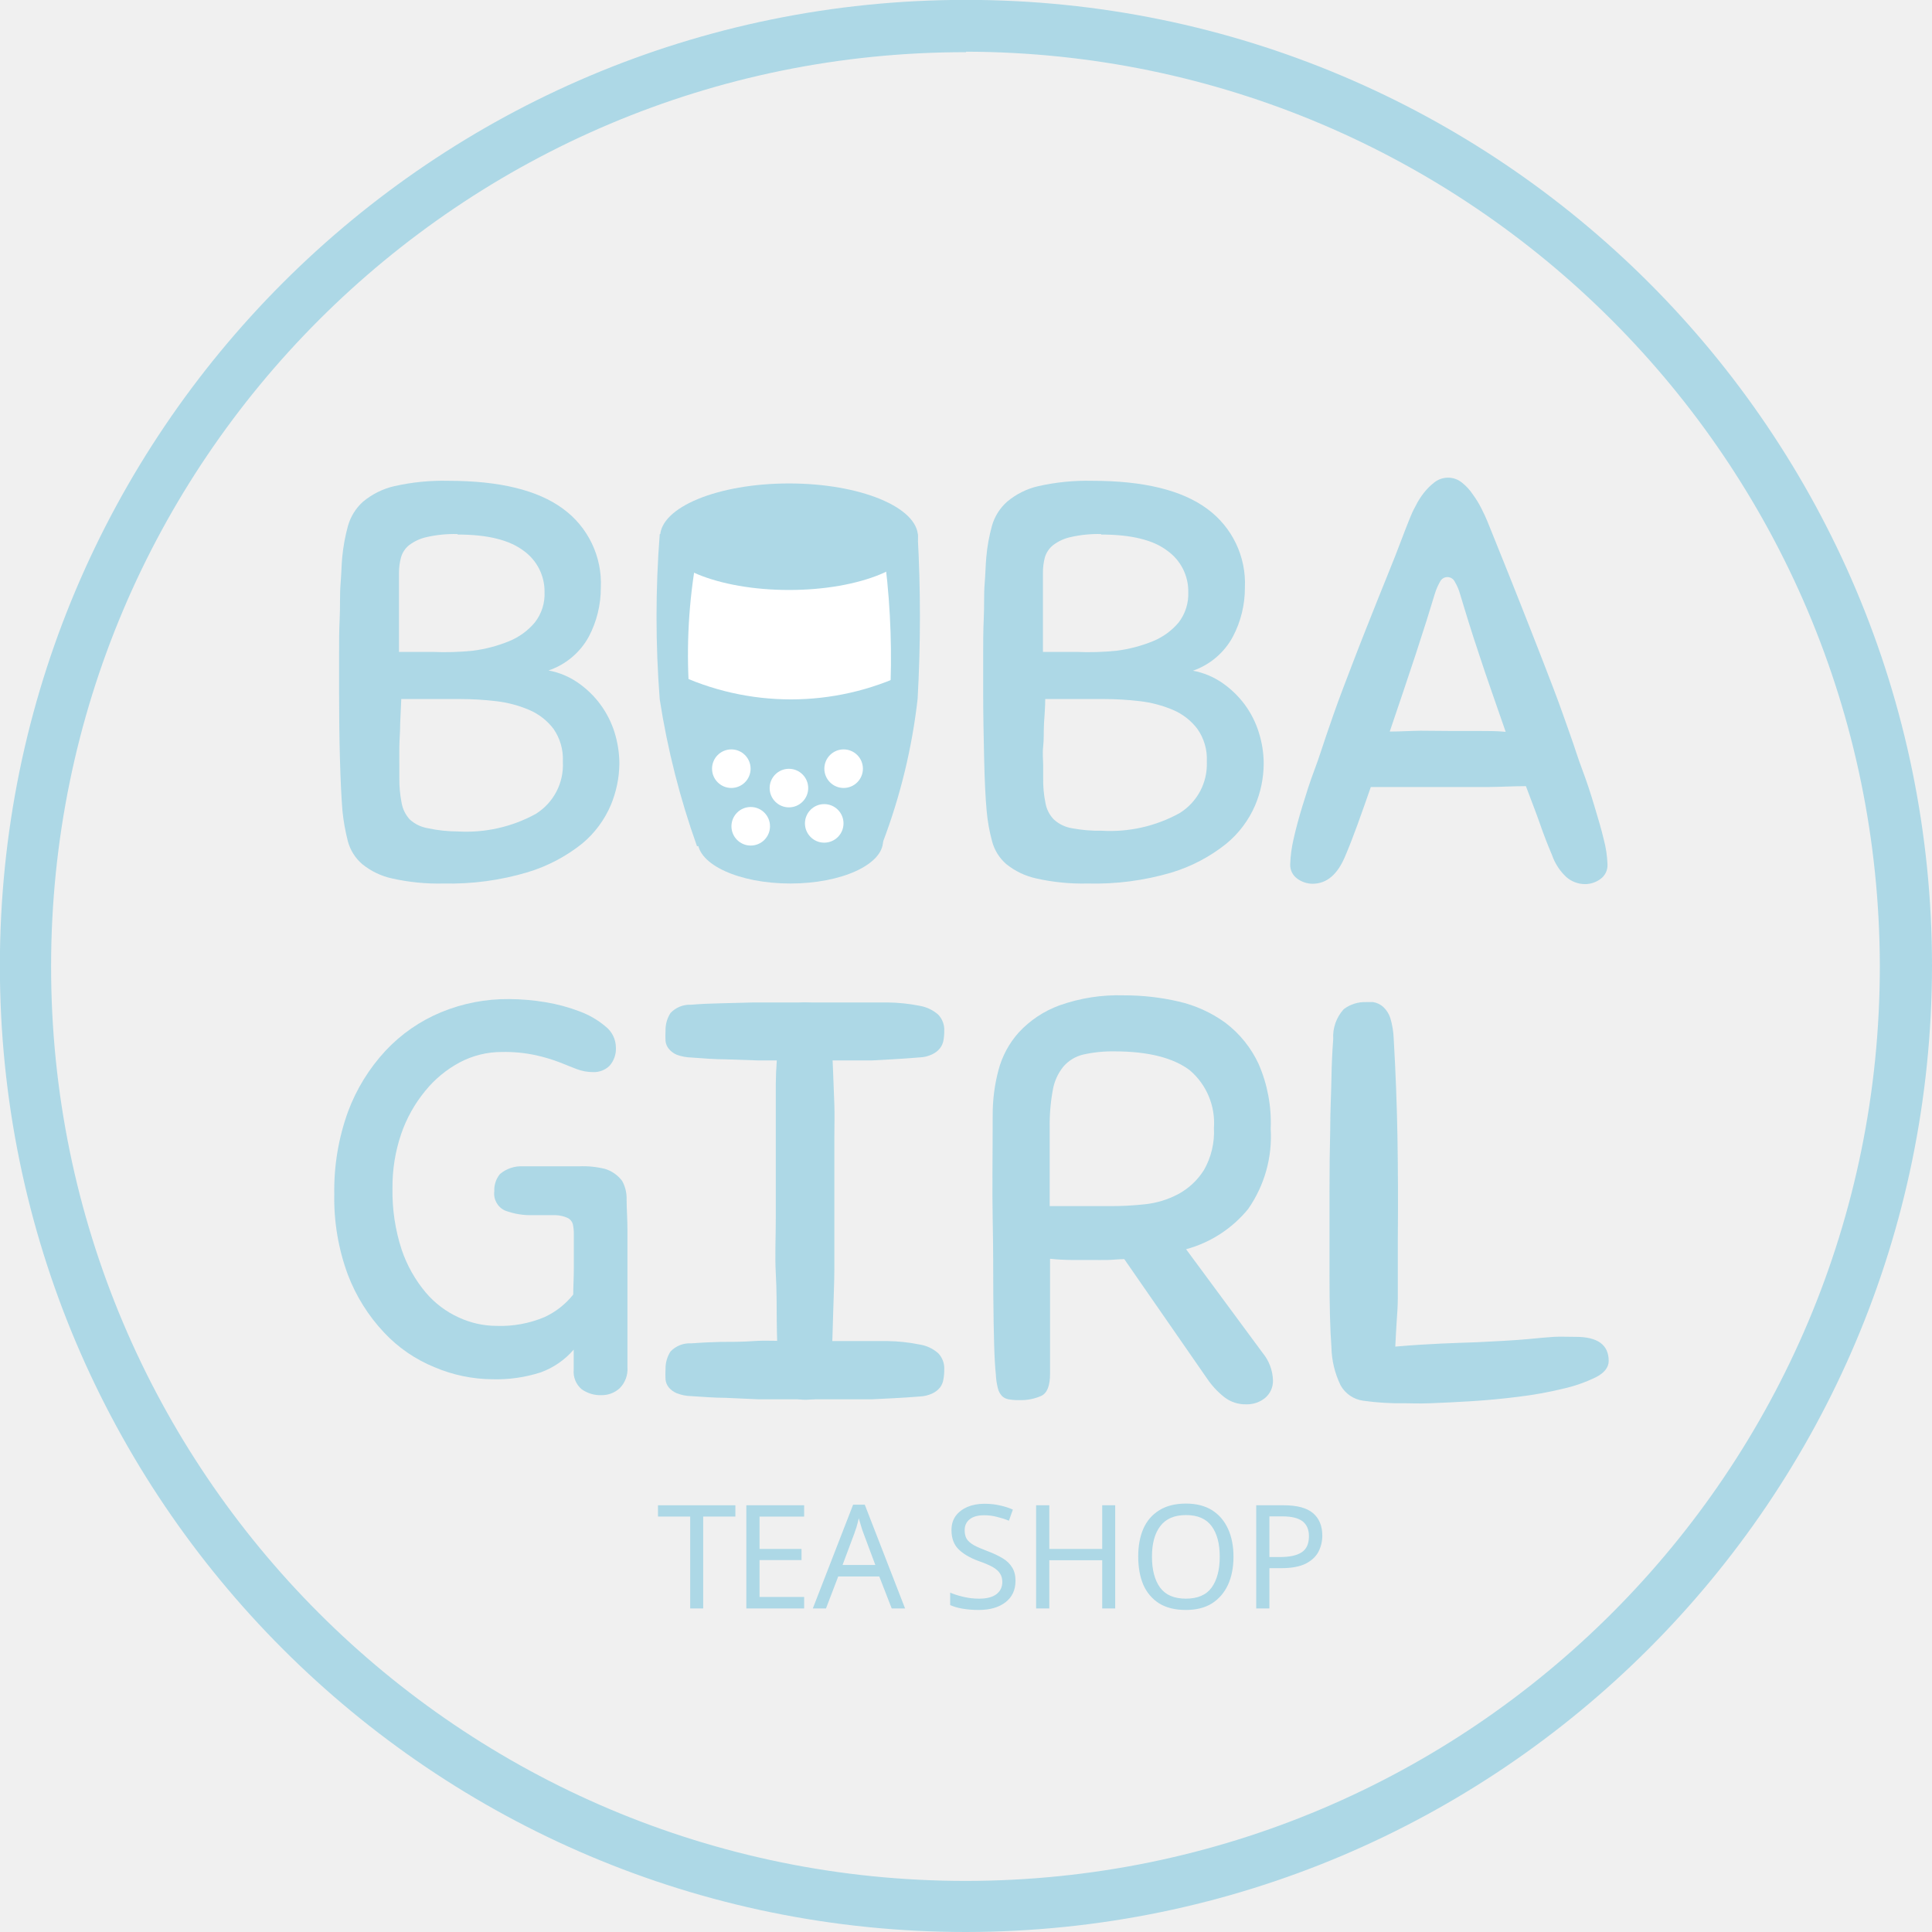
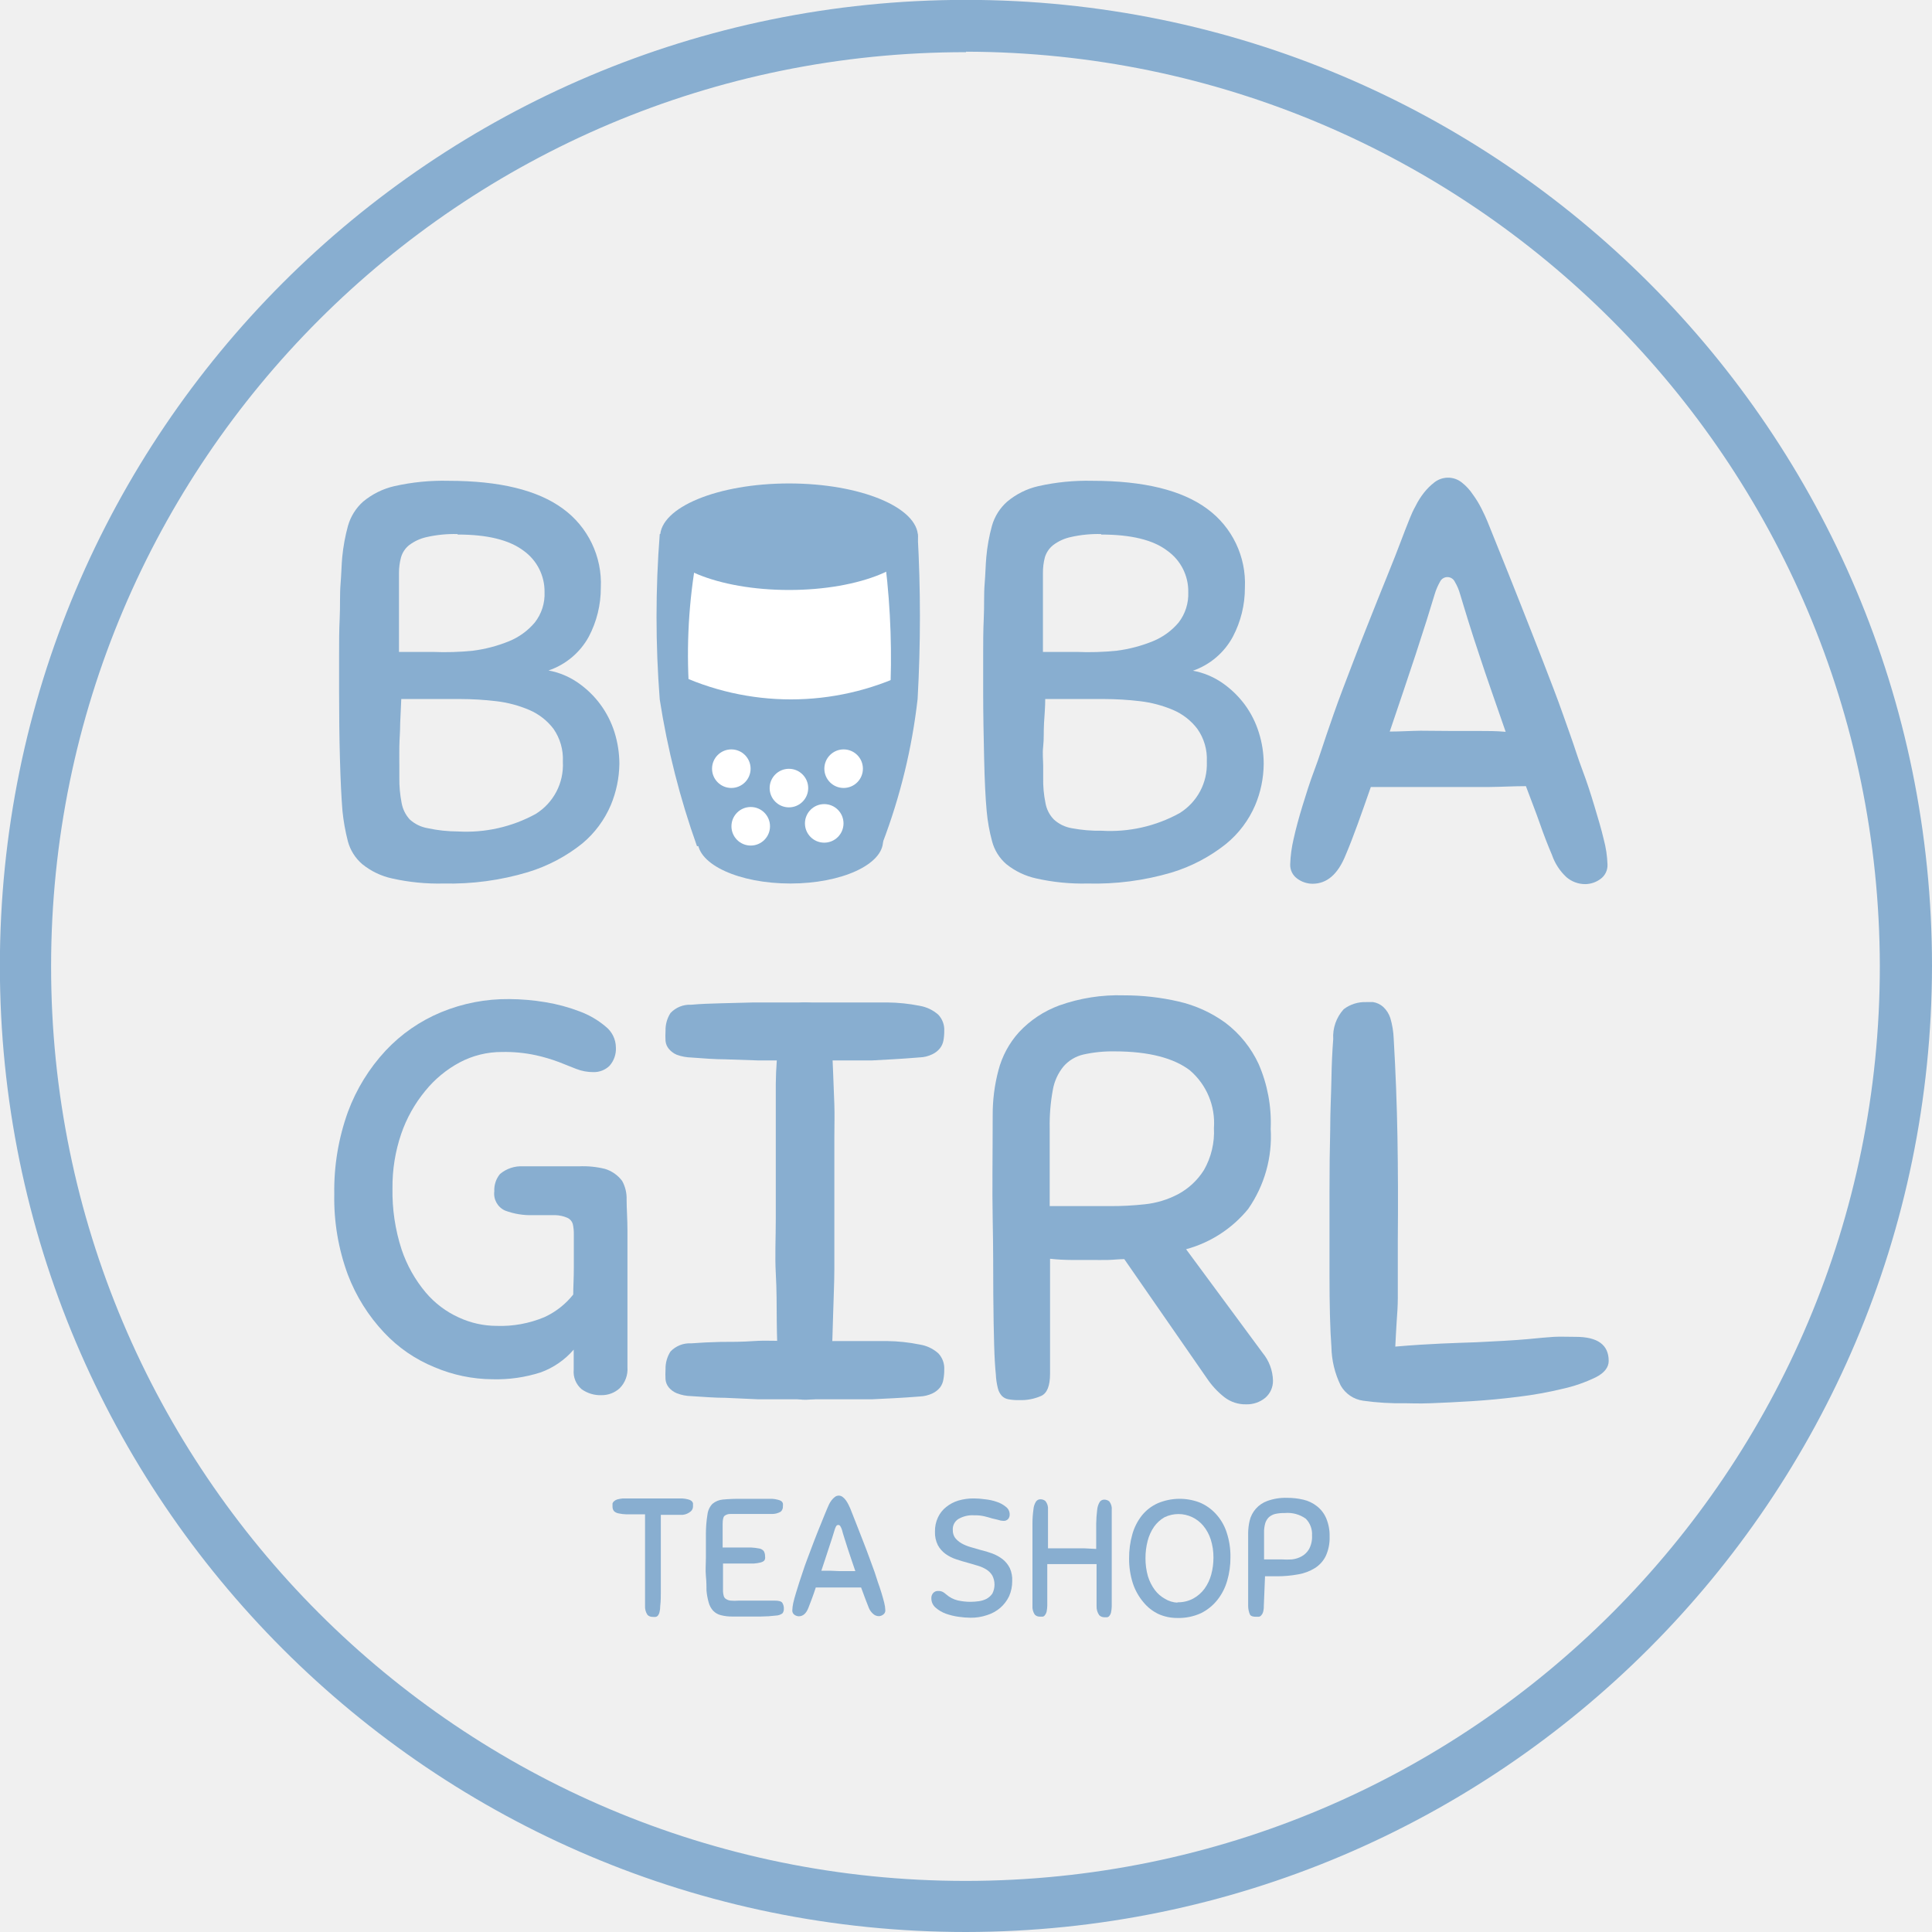
<svg xmlns="http://www.w3.org/2000/svg" viewBox="0 0 160.33 160.33">
  <defs>
-     <style>.cls-1,.cls-3{fill:#add8e6;}.cls-2{fill:#fff;}.cls-3{font-size:12px;font-family:Sniglet-Regular, Sniglet;letter-spacing:-0.02em;}.cls-4{letter-spacing:0em;}</style>
+     <style>.cls-1{fill:#88aed0;}.cls-2{fill:#fff;}</style>
  </defs>
  <g id="Layer_2" data-name="Layer 2">
    <g id="Layer_1-2" data-name="Layer 1">
      <path class="cls-1" d="M36.81,73.32a17.56,17.56,0,0,1-4.27-.42,5.92,5.92,0,0,1-2.48-1.19,3.78,3.78,0,0,1-1.19-1.89,16.78,16.78,0,0,1-.45-2.52c-.09-1.09-.16-2.53-.21-4.33s-.07-3.65-.07-5.58c0-.93,0-1.92,0-3s0-2.07.05-3.08,0-2,.07-2.83.08-1.61.14-2.24a15.4,15.4,0,0,1,.48-2.61,4.26,4.26,0,0,1,1.25-2,6.26,6.26,0,0,1,2.61-1.29,18.43,18.43,0,0,1,4.47-.44c4.24,0,7.4.77,9.5,2.31a7.66,7.66,0,0,1,3.15,6.56,8.67,8.67,0,0,1-1,4.07,6,6,0,0,1-3.34,2.8,6.28,6.28,0,0,1,2.42,1,7.85,7.85,0,0,1,3.06,4.14,8.9,8.9,0,0,1,.4,2.59,9.21,9.21,0,0,1-.71,3.44A8.47,8.47,0,0,1,48.32,70a13.52,13.52,0,0,1-4.52,2.38A22.58,22.58,0,0,1,36.81,73.32Zm1.14-29a10.33,10.33,0,0,0-2.54.25,3.73,3.73,0,0,0-1.47.68,2,2,0,0,0-.66,1,4.94,4.94,0,0,0-.17,1.31v6.54c.44,0,.91,0,1.4,0h1.4A22.94,22.94,0,0,0,39.25,54a11.88,11.88,0,0,0,3-.79,5.5,5.5,0,0,0,2.13-1.55,3.81,3.81,0,0,0,.81-2.52,4.15,4.15,0,0,0-1.73-3.43Q41.68,44.36,38,44.36Zm8.76,18.87a4.38,4.38,0,0,0-.78-2.71,5,5,0,0,0-2-1.56,9.92,9.92,0,0,0-2.74-.73,25.66,25.66,0,0,0-3-.18H35.67c-.85,0-1.64,0-2.37,0l-.09,2c0,.69-.06,1.33-.07,1.94s0,1.14,0,1.59v1a10.17,10.17,0,0,0,.19,2.1A2.74,2.74,0,0,0,34,68a2.94,2.94,0,0,0,1.5.73A12,12,0,0,0,38,69a12,12,0,0,0,6.45-1.45A4.78,4.78,0,0,0,46.71,63.23Z" />
      <path class="cls-1" d="M90.24,73.32A17.47,17.47,0,0,1,86,72.9a6,6,0,0,1-2.49-1.19,3.77,3.77,0,0,1-1.18-1.89,14.58,14.58,0,0,1-.45-2.52c-.1-1.09-.17-2.53-.21-4.33s-.08-3.65-.08-5.58q0-1.39,0-3c0-1,0-2.07.05-3.08s0-2,.07-2.83.08-1.61.14-2.24a14.5,14.5,0,0,1,.47-2.61,4.2,4.2,0,0,1,1.26-2,6.15,6.15,0,0,1,2.6-1.29,18.52,18.52,0,0,1,4.48-.44q6.35,0,9.5,2.31a7.66,7.66,0,0,1,3.15,6.56,8.67,8.67,0,0,1-1,4.07A6,6,0,0,1,99,55.66a6.34,6.34,0,0,1,2.42,1,8,8,0,0,1,1.87,1.8,7.81,7.81,0,0,1,1.18,2.34,8.58,8.58,0,0,1,.4,2.59,9,9,0,0,1-.71,3.44,8.44,8.44,0,0,1-2.41,3.2,13.58,13.58,0,0,1-4.53,2.38A22.58,22.58,0,0,1,90.24,73.32Zm1.14-29a10.24,10.24,0,0,0-2.53.25,3.73,3.73,0,0,0-1.47.68,2.08,2.08,0,0,0-.67,1,5,5,0,0,0-.16,1.31v6.54c.44,0,.91,0,1.4,0h1.39A22.94,22.94,0,0,0,92.68,54a12,12,0,0,0,3-.79,5.5,5.5,0,0,0,2.13-1.55,3.86,3.86,0,0,0,.8-2.52,4.12,4.12,0,0,0-1.73-3.43Q95.13,44.36,91.38,44.36Zm8.77,18.87a4.32,4.32,0,0,0-.79-2.71,5,5,0,0,0-2-1.56,10,10,0,0,0-2.75-.73,25.66,25.66,0,0,0-3-.18H89.11c-.86,0-1.65,0-2.37,0,0,.66-.06,1.33-.1,2s0,1.33-.07,1.94,0,1.14,0,1.59v1a9.52,9.52,0,0,0,.19,2.1A2.59,2.59,0,0,0,87.45,68a2.91,2.91,0,0,0,1.49.73,12.16,12.16,0,0,0,2.49.21,11.93,11.93,0,0,0,6.44-1.45A4.77,4.77,0,0,0,100.15,63.23Z" />
      <path class="cls-1" d="M128.79,70.94c-.32-.75-.66-1.61-1-2.59s-.75-2-1.16-3.11c-1,0-2,.06-3,.07s-2.1,0-3.17,0h-3.7c-1.1,0-2.11,0-3,0-.38,1.09-.74,2.12-1.09,3.08s-.68,1.82-1,2.57c-.64,1.59-1.55,2.38-2.75,2.38a2.16,2.16,0,0,1-1.26-.42,1.4,1.4,0,0,1-.59-1.21,10.78,10.78,0,0,1,.28-2.08c.19-.86.44-1.78.74-2.76s.62-2,1-3,.68-2,1-2.92.77-2.27,1.36-3.81,1.2-3.16,1.87-4.84,1.32-3.34,2-5S116.5,44.22,117,43c.12-.31.28-.66.47-1a6.33,6.33,0,0,1,.69-1.1,5,5,0,0,1,.9-.89,1.85,1.85,0,0,1,1.11-.37,1.82,1.82,0,0,1,1.14.4,4.21,4.21,0,0,1,.92,1,8.19,8.19,0,0,1,.71,1.16c.21.41.37.77.5,1.08l1.73,4.3c.65,1.62,1.29,3.25,1.94,4.9s1.26,3.23,1.83,4.72,1,2.76,1.37,3.79.61,1.86,1,2.89.7,2,1,3,.58,1.92.78,2.78a9.15,9.15,0,0,1,.31,2.08,1.4,1.4,0,0,1-.59,1.21,2.16,2.16,0,0,1-1.26.42,2.38,2.38,0,0,1-1.56-.58A4.52,4.52,0,0,1,128.79,70.94ZM120.4,60.66c.76,0,1.52,0,2.27,0s1.52,0,2.28.07l-1.14-3.28c-.38-1.08-.73-2.13-1.06-3.13s-.64-1.92-.9-2.78-.5-1.61-.69-2.26a4.14,4.14,0,0,0-.43-1,.68.68,0,0,0-1.23,0,4.86,4.86,0,0,0-.43,1c-.38,1.27-.9,2.93-1.58,5s-1.4,4.18-2.16,6.43c.85,0,1.71-.06,2.56-.07Z" />
      <path class="cls-1" d="M42.27,82.91a18.79,18.79,0,0,1,3,.26,14.45,14.45,0,0,1,2.85.77,7.19,7.19,0,0,1,2.14,1.25,2.23,2.23,0,0,1,.85,1.72,2.12,2.12,0,0,1-.53,1.54,1.85,1.85,0,0,1-1.34.52,3.84,3.84,0,0,1-1.41-.26l-1.44-.57a14,14,0,0,0-1.92-.57,12.19,12.19,0,0,0-2.81-.27,7.43,7.43,0,0,0-3.5.86,9.36,9.36,0,0,0-2.87,2.37,11.45,11.45,0,0,0-2,3.58,13.59,13.59,0,0,0-.72,4.49,15.56,15.56,0,0,0,.76,5.1,11,11,0,0,0,2,3.56,7.81,7.81,0,0,0,2.76,2.08,7.5,7.5,0,0,0,3.1.69,9.4,9.4,0,0,0,4-.73,6.53,6.53,0,0,0,2.38-1.87c0-.61.05-1.35.05-2.2v-2.76a3.65,3.65,0,0,0-.09-.91.81.81,0,0,0-.45-.5,2.74,2.74,0,0,0-1-.22c-.46,0-1.08,0-1.85,0a6,6,0,0,1-2.32-.38,1.54,1.54,0,0,1-.89-1.6,2.09,2.09,0,0,1,.47-1.43,2.72,2.72,0,0,1,1.93-.64c.18,0,.47,0,.87,0l1.3,0h2.43A7.61,7.61,0,0,1,50.2,97,2.8,2.8,0,0,1,51.63,98,3,3,0,0,1,52,99.56c0,.74.07,1.59.07,2.55v11.34a2.24,2.24,0,0,1-.65,1.76,2.19,2.19,0,0,1-1.49.57,2.66,2.66,0,0,1-1.67-.5,1.89,1.89,0,0,1-.65-1.61V112a6.58,6.58,0,0,1-2.74,1.89,12,12,0,0,1-4,.57,12.49,12.49,0,0,1-4.81-1,11.83,11.83,0,0,1-4.19-2.88,14.55,14.55,0,0,1-3-4.79,18.29,18.29,0,0,1-1.13-6.7,19.22,19.22,0,0,1,1.13-6.81A15.23,15.23,0,0,1,32,87.19,13.25,13.25,0,0,1,36.61,84,14.39,14.39,0,0,1,42.27,82.91Z" />
      <path class="cls-1" d="M64.57,113.09c-.06-1.12-.1-2.29-.11-3.51s0-2.52-.08-3.92,0-2.92,0-4.55V95.62c0-2.22,0-4.11,0-5.68a30.43,30.43,0,0,1,.29-3.86,5.41,5.41,0,0,1,.73-2.19,1.56,1.56,0,0,1,1.35-.7,3.47,3.47,0,0,1,.81.09,1.34,1.34,0,0,1,.66.4,2.54,2.54,0,0,1,.5.89A5.28,5.28,0,0,1,69,86.08c.06,1.13.11,2.12.14,3s.07,1.74.1,2.6,0,1.74,0,2.66v7.13c0,1.27,0,2.53,0,3.78s-.07,2.51-.1,3.78-.08,2.62-.14,4a6.8,6.8,0,0,1-.24,1.73,2.5,2.5,0,0,1-.47.94,1.14,1.14,0,0,1-.66.39,4.54,4.54,0,0,1-.86.07,2.05,2.05,0,0,1-1.47-.58A3.87,3.87,0,0,1,64.57,113.09Z" />
      <path class="cls-1" d="M57.35,83.38c.78-.07,1.6-.1,2.46-.12l2.75-.07c1,0,2.06,0,3.2,0h3.86c1.55,0,2.88,0,4,0a14.48,14.48,0,0,1,2.71.28,3.12,3.12,0,0,1,1.54.74,1.82,1.82,0,0,1,.49,1.35,4.11,4.11,0,0,1-.07.8A1.48,1.48,0,0,1,78,87a1.79,1.79,0,0,1-.63.49,2.58,2.58,0,0,1-1.06.26c-.79.07-1.49.11-2.11.15L72.39,88c-.6,0-1.22,0-1.87,0h-5c-.9,0-1.79,0-2.66,0l-2.66-.09c-.9,0-1.84-.08-2.82-.15a3.82,3.82,0,0,1-1.22-.23,1.75,1.75,0,0,1-.65-.48,1.22,1.22,0,0,1-.28-.66,7.21,7.21,0,0,1,0-.85,2.61,2.61,0,0,1,.41-1.47A2.19,2.19,0,0,1,57.35,83.38Z" />
      <path class="cls-1" d="M57.35,111.48q1.17-.09,2.46-.12c.85,0,1.77,0,2.75-.07s2.06,0,3.2,0h3.86c1.55,0,2.88,0,4,0a14.38,14.38,0,0,1,2.71.29,3,3,0,0,1,1.54.73,1.82,1.82,0,0,1,.49,1.35,4.21,4.21,0,0,1-.07.81,1.49,1.49,0,0,1-.27.66,1.81,1.81,0,0,1-.63.5,2.75,2.75,0,0,1-1.06.26c-.79.06-1.49.11-2.11.14l-1.82.09c-.6,0-1.22,0-1.87,0h-5c-.9,0-1.79,0-2.66,0L60.2,116c-.9,0-1.84-.08-2.82-.14a3.54,3.54,0,0,1-1.22-.24,1.73,1.73,0,0,1-.65-.47,1.22,1.22,0,0,1-.28-.67,7.08,7.08,0,0,1,0-.85,2.61,2.61,0,0,1,.41-1.47A2.19,2.19,0,0,1,57.35,111.48Z" />
      <path class="cls-1" d="M93.3,104.49c-.44,0-.89.06-1.35.07s-.92,0-1.4,0H88.94a17.1,17.1,0,0,1-1.8-.1V114c0,1-.24,1.61-.73,1.84a4.15,4.15,0,0,1-1.83.35,4.3,4.3,0,0,1-.9-.07,1,1,0,0,1-.54-.28,1.44,1.44,0,0,1-.33-.63,5.66,5.66,0,0,1-.17-1.17c-.06-.56-.11-1.37-.14-2.45s-.06-2.47-.07-4.18,0-3.79-.05-6.24,0-5.32,0-8.62a14.35,14.35,0,0,1,.47-3.71,7.58,7.58,0,0,1,1.71-3.18,8.65,8.65,0,0,1,3.34-2.22,14.61,14.61,0,0,1,5.37-.84,20,20,0,0,1,4.53.51,10.66,10.66,0,0,1,3.91,1.78,9.08,9.08,0,0,1,2.74,3.41,12.18,12.18,0,0,1,1,5.37,10.52,10.52,0,0,1-1.87,6.66,10.06,10.06,0,0,1-5.15,3.34l6.35,8.6a3.76,3.76,0,0,1,.86,2.29A1.84,1.84,0,0,1,105,116a2.39,2.39,0,0,1-1.59.54,2.84,2.84,0,0,1-1.8-.59,6.73,6.73,0,0,1-1.42-1.52Zm7.44-10.88a5.75,5.75,0,0,0-2-4.79c-1.31-1-3.38-1.57-6.23-1.57a11.1,11.1,0,0,0-2.6.26,3.1,3.1,0,0,0-1.66,1,4.21,4.21,0,0,0-.88,1.94,15.93,15.93,0,0,0-.26,3.15v3.18c0,1.21,0,2.32,0,3.31.73,0,1.54,0,2.44,0h2.53A25.53,25.53,0,0,0,95,99.94a7.64,7.64,0,0,0,2.77-.84,5.75,5.75,0,0,0,2.14-2A6.36,6.36,0,0,0,100.74,93.61Z" />
      <path class="cls-1" d="M116,102.88v2.64c0,.76,0,1.49,0,2.17s-.05,1.37-.1,2.06-.06,1.16-.11,2c2.85-.25,5.08-.3,6.7-.36,1.36-.06,3.36-.17,4.29-.26s1.65-.16,2.17-.19,1.12,0,1.82,0q2.73,0,2.73,2c0,.53-.36,1-1.08,1.36a12.5,12.5,0,0,1-2.73.95,32.25,32.25,0,0,1-3.66.66c-1.34.17-2.64.29-3.9.37s-2.39.13-3.4.17-1.73,0-2.14,0a21.93,21.93,0,0,1-3.47-.21,2.54,2.54,0,0,1-1.86-1.26,7.58,7.58,0,0,1-.77-3.2c-.11-1.43-.16-3.46-.16-6.07V99q0-2.94.06-5.28c0-1.56.08-2.94.1-4.16s.07-2.32.15-3.32a3.37,3.37,0,0,1,.87-2.49,2.9,2.9,0,0,1,1.86-.59c.41,0,.27,0,.58,0a1.64,1.64,0,0,1,.84.4,2.2,2.2,0,0,1,.59.93,7,7,0,0,1,.28,1.73q.24,4.11.31,8.13T116,102.88Z" />
      <ellipse class="cls-1" cx="65.59" cy="69.8" rx="7.69" ry="3.52" />
      <path class="cls-1" d="M73.25,69.93A49.11,49.11,0,0,0,76.15,58a122.43,122.43,0,0,0,0-13.68H54.75a88.48,88.48,0,0,0,0,13.73,66.63,66.63,0,0,0,3.09,12.17Z" />
      <path class="cls-2" d="M71.26,67.87A26.77,26.77,0,0,0,73.85,58a64.85,64.85,0,0,0-.37-11.11H57.7A45.58,45.58,0,0,0,57.24,58a35.51,35.51,0,0,0,2.68,10Z" />
      <ellipse class="cls-1" cx="65.48" cy="44.54" rx="10.7" ry="4.42" />
      <ellipse class="cls-1" cx="65.56" cy="67.65" rx="5.7" ry="2.3" />
      <path class="cls-1" d="M56,55.83l2.52,13.48,6.34,2.36,7-1.72L75.3,55.83a22.24,22.24,0,0,1-19.33,0Z" />
      <circle class="cls-2" cx="62.3" cy="68.57" r="1.6" />
      <circle class="cls-2" cx="65.47" cy="65.4" r="1.6" />
      <circle class="cls-2" cx="68.4" cy="68.33" r="1.6" />
      <circle class="cls-2" cx="70.01" cy="63.79" r="1.6" />
      <circle class="cls-2" cx="60.69" cy="63.79" r="1.6" />
-       <text class="cls-3" transform="translate(54.48 133.48)">T<tspan class="cls-4" x="6.3" y="0">EA SHOP</tspan>
-       </text>
+       <path class="cls-1" d="M56.66,125.71l-.82,0-1,0c0,.25,0,.48,0,.7l0,.66c0,.22,0,.45,0,.69s0,.51,0,.81v1.19c0,.39,0,.77,0,1.15s0,.77,0,1.16,0,.79-.05,1.21a2.09,2.09,0,0,1-.06.51.66.66,0,0,1-.13.28.31.31,0,0,1-.19.11,1,1,0,0,1-.25,0,.57.57,0,0,1-.43-.17,1.21,1.21,0,0,1-.2-.74c0-.33,0-.68,0-1.05s0-.77,0-1.19,0-.89,0-1.38v-1.65c0-.5,0-1,0-1.33s0-.7,0-1H52a3.5,3.5,0,0,1-.67-.08.72.72,0,0,1-.39-.2.62.62,0,0,1-.11-.39,1.64,1.64,0,0,1,0-.23.38.38,0,0,1,.13-.19.68.68,0,0,1,.27-.15,2.88,2.88,0,0,1,.45-.08l.47,0,.42,0,.43,0h.51l1.54,0c.49,0,1,0,1.55,0a2.48,2.48,0,0,1,.51.08.66.66,0,0,1,.28.13.39.39,0,0,1,.12.19,2,2,0,0,1,0,.25.54.54,0,0,1-.18.42A1.22,1.22,0,0,1,56.66,125.71Z" />
+       <path class="cls-1" d="M58.63,132c0-.3,0-.7-.05-1.21s0-1,0-1.56v-.95c0-.33,0-.66,0-1a10.15,10.15,0,0,1,.13-1.6,1.54,1.54,0,0,1,.41-.88,1.58,1.58,0,0,1,.88-.36,15,15,0,0,1,1.51-.06h1l.84,0,.72,0a2.37,2.37,0,0,1,.49.08.79.79,0,0,1,.29.12.36.36,0,0,1,.12.18.85.85,0,0,1,0,.23.55.55,0,0,1-.18.46,1.41,1.41,0,0,1-.73.19c-.19,0-.46,0-.81,0H60.63a.75.75,0,0,0-.51.16c-.1.09-.15.32-.15.68,0,.08,0,.29,0,.6s0,.77,0,1.34h1.15l1.19,0a5,5,0,0,1,.73.09.61.61,0,0,1,.35.22.83.83,0,0,1,.1.41.73.73,0,0,1,0,.22.34.34,0,0,1-.11.19.81.81,0,0,1-.28.12,3.44,3.44,0,0,1-.51.08l-.76,0H60V131c0,.21,0,.4,0,.6s0,.35,0,.47a1.68,1.68,0,0,0,.06.37.42.42,0,0,0,.18.25.89.89,0,0,0,.39.14,4.2,4.2,0,0,0,.68,0h3c.32,0,.53.06.61.18a.86.86,0,0,1,.13.49.61.61,0,0,1-.11.38.94.94,0,0,1-.54.19,10.85,10.85,0,0,1-1.26.08H60.83a3.69,3.69,0,0,1-1-.11,1.34,1.34,0,0,1-.65-.37,1.64,1.64,0,0,1-.37-.69A5.2,5.2,0,0,1,58.63,132Z" />
+       <path class="cls-1" d="M72.1,133.43c-.09-.22-.19-.48-.3-.77l-.34-.92-.87,0h-2l-.89,0c-.11.33-.21.63-.32.92s-.2.54-.29.76c-.18.47-.45.71-.8.71a.66.66,0,0,1-.37-.13.42.42,0,0,1-.17-.36,3.49,3.49,0,0,1,.08-.62c.06-.25.13-.52.22-.81s.18-.59.28-.9l.29-.87c.09-.3.23-.67.4-1.13s.35-.94.54-1.43.39-1,.59-1.48.36-.91.52-1.27l.14-.31a2.14,2.14,0,0,1,.2-.32,1.38,1.38,0,0,1,.27-.27.52.52,0,0,1,.65,0,1.2,1.2,0,0,1,.27.28,2.5,2.5,0,0,1,.21.35l.15.32c.14.37.31.79.5,1.27l.57,1.46c.19.49.37.95.53,1.4s.3.82.41,1.12.17.55.28.86.21.6.3.9.17.57.23.82a2.87,2.87,0,0,1,.09.62.4.4,0,0,1-.18.36.61.61,0,0,1-.36.13.69.69,0,0,1-.46-.18A1.3,1.3,0,0,1,72.1,133.43Zm-2.45-3.05h.66l.67,0-.34-1-.31-.93c-.1-.3-.18-.57-.26-.82s-.15-.48-.2-.68a1.32,1.32,0,0,0-.13-.29.2.2,0,0,0-.18-.11.21.21,0,0,0-.18.12,1.44,1.44,0,0,0-.12.3c-.11.38-.27.87-.47,1.47s-.4,1.24-.63,1.91l.75,0Z" />
+       <path class="cls-1" d="M80.84,124.35a6.2,6.2,0,0,1,.9.07,4.24,4.24,0,0,1,1,.22,2.29,2.29,0,0,1,.74.41.78.78,0,0,1,.31.63.55.55,0,0,1-.13.38.48.48,0,0,1-.4.15,1.25,1.25,0,0,1-.42-.08L82.3,126c-.18-.06-.38-.11-.62-.17a3.35,3.35,0,0,0-.82-.08,2.31,2.31,0,0,0-1.35.32,1,1,0,0,0-.44.9,1.08,1.08,0,0,0,.19.65,1.92,1.92,0,0,0,.52.45,3.58,3.58,0,0,0,.74.31l.83.24a8.35,8.35,0,0,1,1,.3,3.32,3.32,0,0,1,.85.47,2.18,2.18,0,0,1,.6.74A2.33,2.33,0,0,1,84,131.2a3.07,3.07,0,0,1-.26,1.27,3,3,0,0,1-.72.95,3.1,3.1,0,0,1-1.1.61,4.08,4.08,0,0,1-1.38.22,7.41,7.41,0,0,1-1-.08,5.3,5.3,0,0,1-1.06-.26,2.68,2.68,0,0,1-.84-.5,1,1,0,0,1-.35-.77.62.62,0,0,1,.15-.44.52.52,0,0,1,.43-.17.75.75,0,0,1,.39.09,1.89,1.89,0,0,1,.27.2,2.24,2.24,0,0,0,.94.49,4.83,4.83,0,0,0,1.08.12,5.29,5.29,0,0,0,.67-.05,2,2,0,0,0,.65-.2,1.41,1.41,0,0,0,.48-.43,1.65,1.65,0,0,0,0-1.5,1.5,1.5,0,0,0-.46-.48,2.74,2.74,0,0,0-.69-.32l-.85-.25c-.34-.09-.68-.19-1-.3a3.24,3.24,0,0,1-.89-.45,2.19,2.19,0,0,1-.63-.72,2.32,2.32,0,0,1-.24-1.12,2.64,2.64,0,0,1,.25-1.19,2.39,2.39,0,0,1,.68-.86,3,3,0,0,1,1-.53A4.38,4.38,0,0,1,80.84,124.35Z" />
+       <path class="cls-1" d="M91,133.28c0-.5,0-1,0-1.58s0-1.18,0-1.9l-.94,0H87.83l-.92,0c0,.58,0,1.15,0,1.69s0,1.13,0,1.76a2.86,2.86,0,0,1-.06.52.68.68,0,0,1-.14.27.27.27,0,0,1-.18.12l-.24,0a.57.57,0,0,1-.42-.17,1.18,1.18,0,0,1-.19-.74c0-.34,0-.68,0-1s0-.75,0-1.17,0-.86,0-1.35v-1.63c0-.65,0-1.21,0-1.68a8.19,8.19,0,0,1,.08-1.14,1.42,1.42,0,0,1,.2-.65.44.44,0,0,1,.39-.21.63.63,0,0,1,.41.15,1,1,0,0,1,.21.71c0,.31,0,.6,0,.85l0,.75c0,.24,0,.49,0,.75v.86c.69,0,1.37,0,2,0h1l1,.05v-.41c0-.65,0-1.21,0-1.68a10.11,10.11,0,0,1,.08-1.14,1.55,1.55,0,0,1,.2-.65.44.44,0,0,1,.39-.21.64.64,0,0,1,.42.15,1,1,0,0,1,.2.71c0,.33,0,.63,0,.88l0,.77c0,.26,0,.52,0,.79v2.12c0,.38,0,.75,0,1.12l0,1.12c0,.38,0,.78,0,1.19a2.86,2.86,0,0,1-.06.52.68.68,0,0,1-.13.27.31.31,0,0,1-.19.12l-.24,0a.59.59,0,0,1-.42-.17A1.25,1.25,0,0,1,91,133.28Z" />
+       <path class="cls-1" d="M97.69,134.27a3.77,3.77,0,0,1-1.56-.33,3.65,3.65,0,0,1-1.26-1,4.72,4.72,0,0,1-.86-1.55,6.62,6.62,0,0,1-.31-2.07,7.08,7.08,0,0,1,.27-2,4.46,4.46,0,0,1,.81-1.58,3.56,3.56,0,0,1,1.32-1,4.66,4.66,0,0,1,3.44-.06,3.79,3.79,0,0,1,1.33.92,4.16,4.16,0,0,1,.91,1.52,6.27,6.27,0,0,1,.33,2.13,6.77,6.77,0,0,1-.27,1.93,4.58,4.58,0,0,1-.82,1.6,4,4,0,0,1-1.37,1.1A4.46,4.46,0,0,1,97.69,134.27Zm0-1.3a2.7,2.7,0,0,0,1.33-.31,2.86,2.86,0,0,0,.94-.82,3.63,3.63,0,0,0,.56-1.19,5.33,5.33,0,0,0,.18-1.38,4.82,4.82,0,0,0-.23-1.53,3.41,3.41,0,0,0-.62-1.13,2.74,2.74,0,0,0-.9-.7,2.66,2.66,0,0,0-2.31,0,2.73,2.73,0,0,0-.87.79,3.7,3.7,0,0,0-.53,1.17,5.57,5.57,0,0,0-.18,1.44,5.37,5.37,0,0,0,.2,1.49,3.81,3.81,0,0,0,.57,1.14,2.62,2.62,0,0,0,.83.73A2.21,2.21,0,0,0,97.72,133Z" />
+       <path class="cls-1" d="M104.88,133.26a1.76,1.76,0,0,1-.06.52.68.68,0,0,1-.15.27.33.33,0,0,1-.21.12l-.23,0c-.25,0-.41-.05-.49-.16a1.81,1.81,0,0,1-.16-.75c0-.21,0-.5,0-.89s0-.85,0-1.39,0-1.12,0-1.77,0-1.33,0-2a4.68,4.68,0,0,1,.12-1,2.31,2.31,0,0,1,1.47-1.65,4.4,4.4,0,0,1,1.64-.26,5.79,5.79,0,0,1,1.34.15,2.84,2.84,0,0,1,1.12.53,2.53,2.53,0,0,1,.78,1,3.7,3.7,0,0,1,.29,1.55,3.59,3.59,0,0,1-.32,1.6,2.48,2.48,0,0,1-.9,1,3.85,3.85,0,0,1-1.38.52,9.67,9.67,0,0,1-1.76.16h-.48l-.52,0Zm4-5.83a1.81,1.81,0,0,0-.52-1.4,2.59,2.59,0,0,0-1.73-.47,3.52,3.52,0,0,0-.78.07,1.25,1.25,0,0,0-.54.27,1.19,1.19,0,0,0-.31.5,2.67,2.67,0,0,0-.1.81v1.07c0,.4,0,.78,0,1.13h1.46a6.48,6.48,0,0,0,.86,0,2.14,2.14,0,0,0,.81-.26,1.61,1.61,0,0,0,.6-.59A2.12,2.12,0,0,0,108.88,127.43Z" />
      <path class="cls-1" d="M80.17,160.33a80.17,80.17,0,1,1,80.16-80.17A80.26,80.26,0,0,1,80.17,160.33Zm0-156A75.88,75.88,0,1,0,156,80.16,76,76,0,0,0,80.17,4.29Z" />
    </g>
  </g>
</svg>
